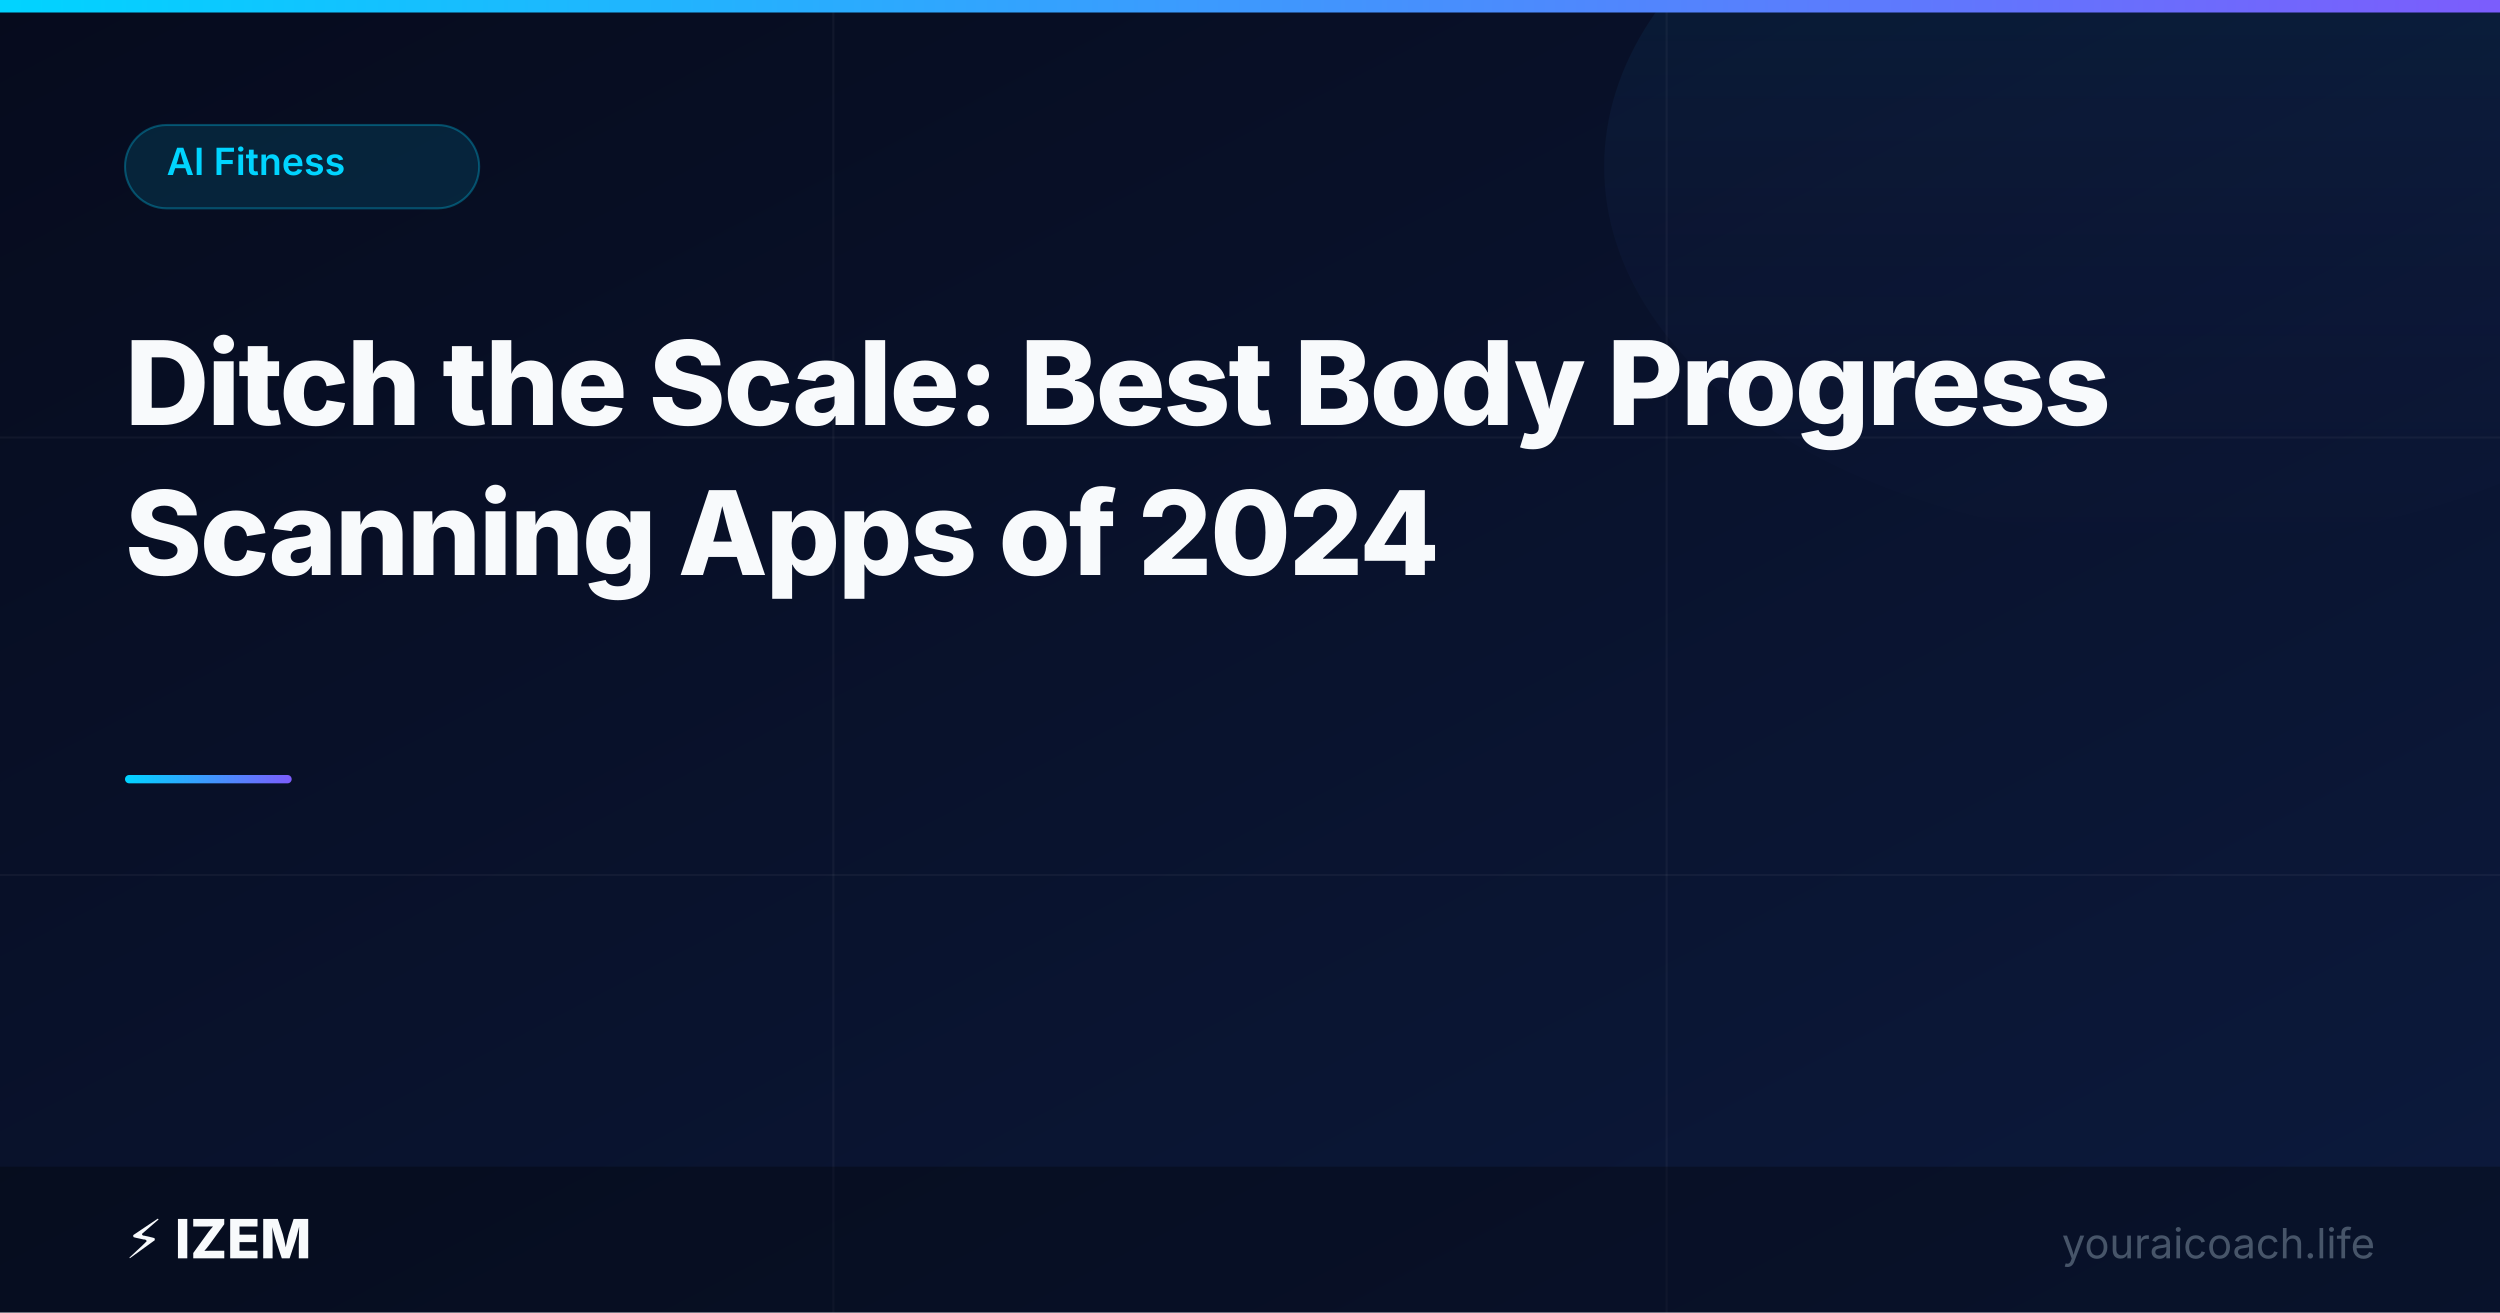
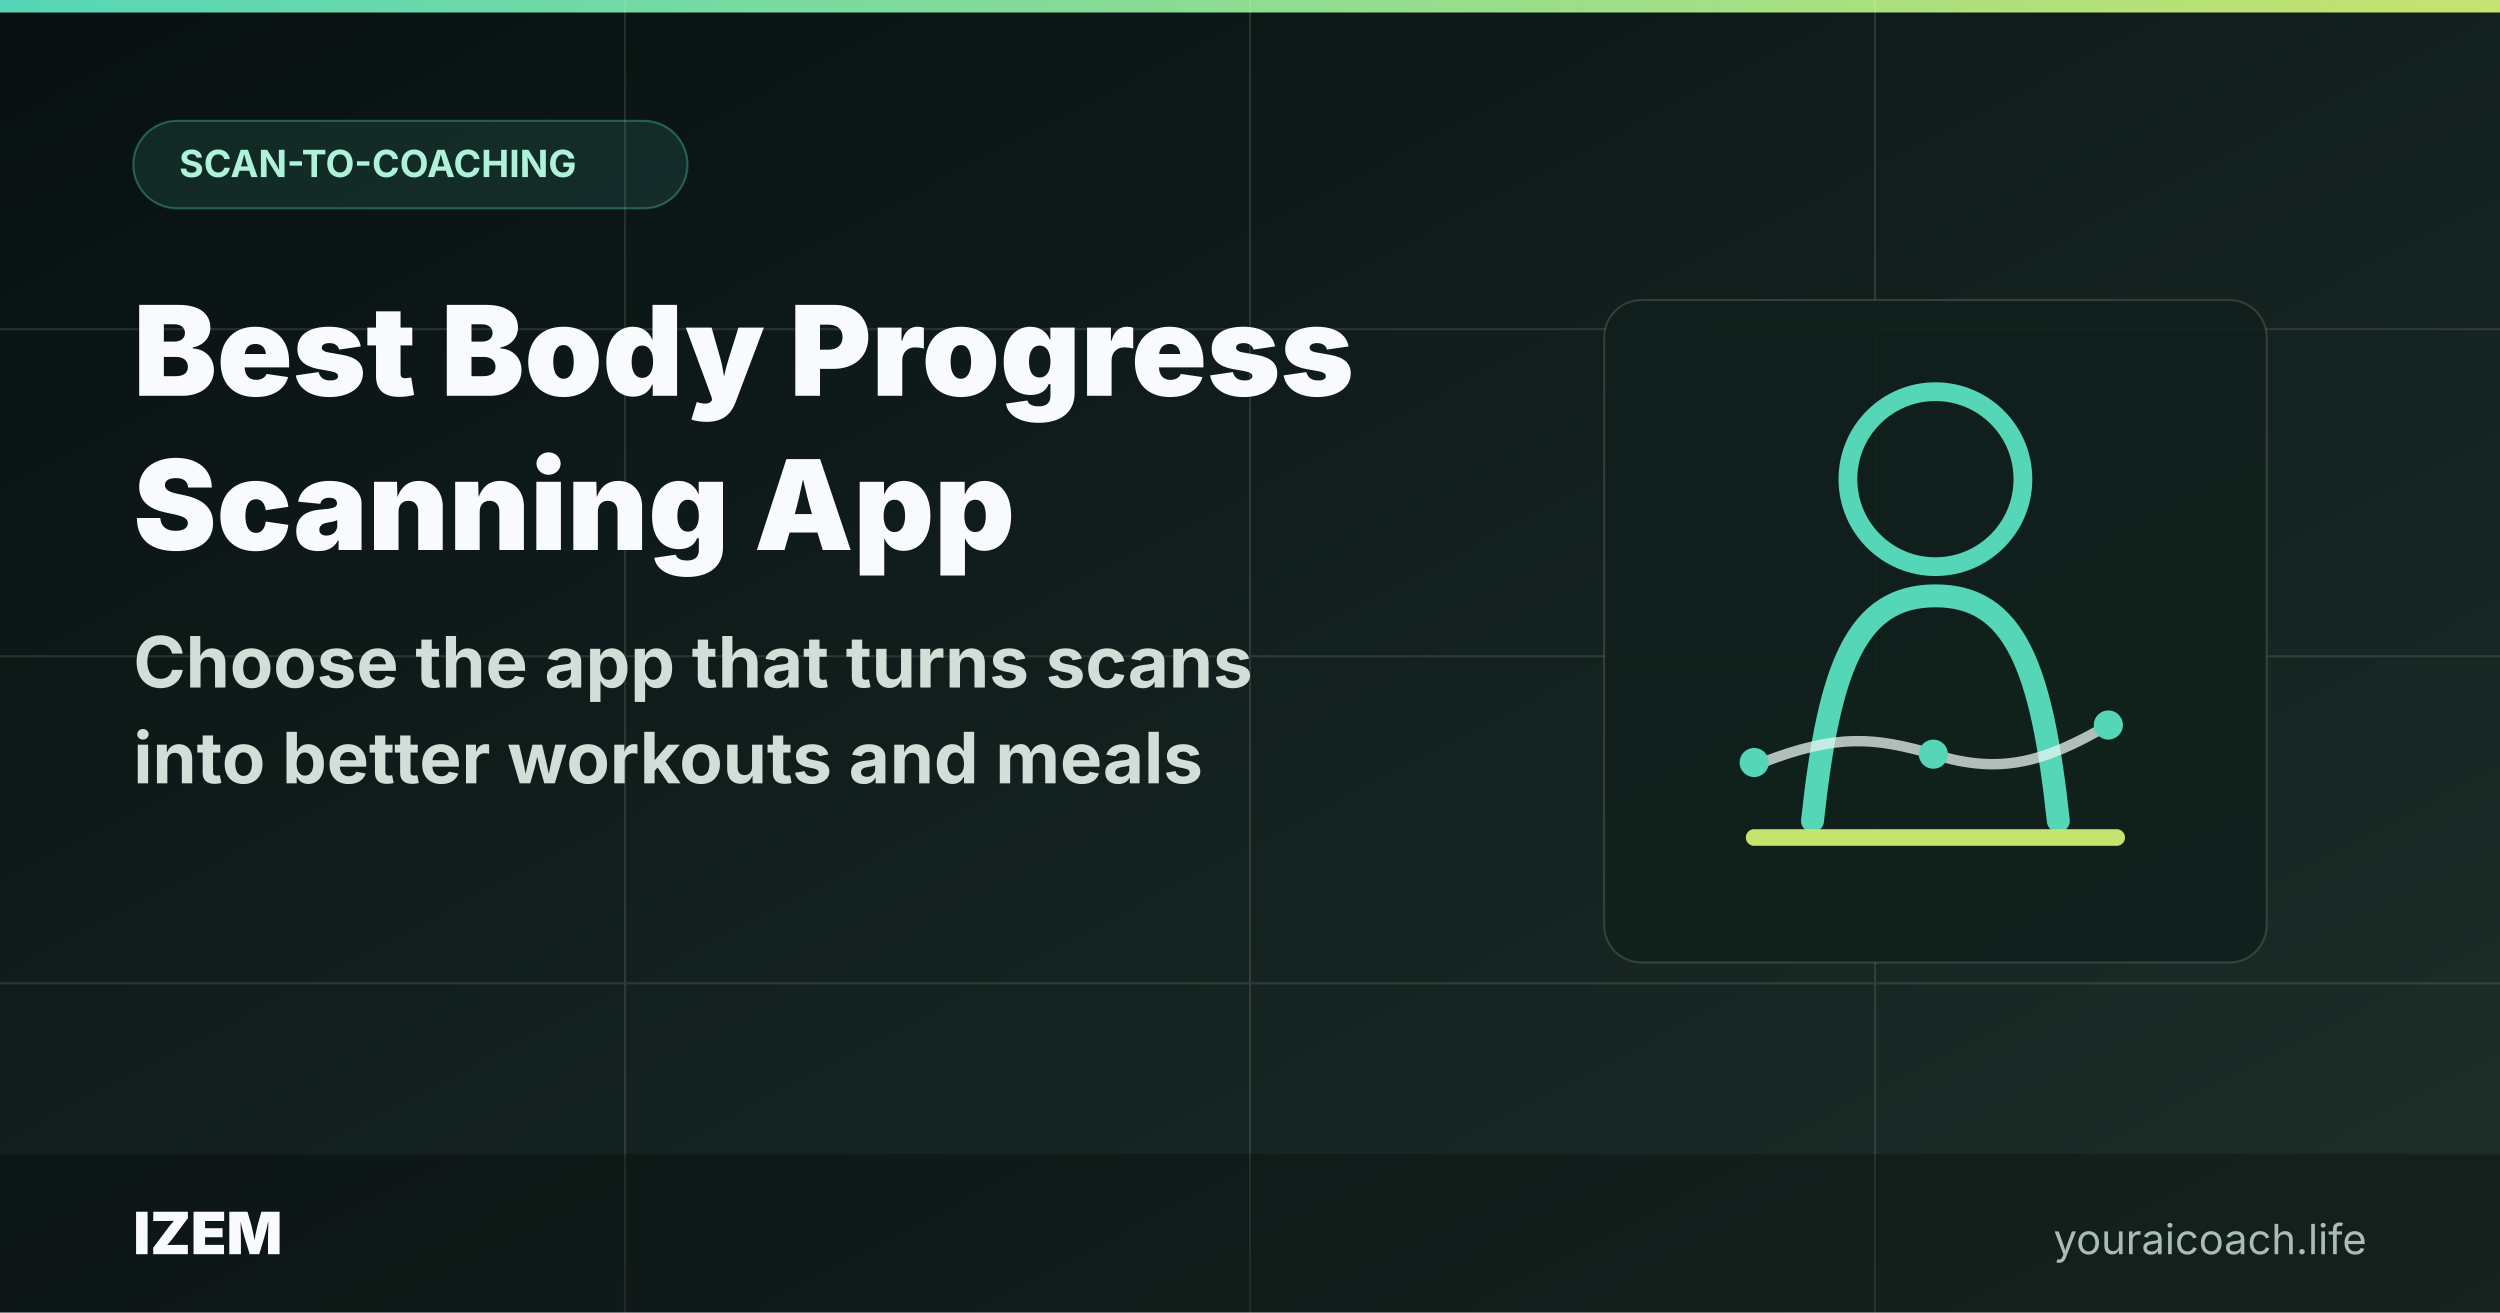
- <svg xmlns="http://www.w3.org/2000/svg" width="1200" height="630" viewBox="0 0 1200 630">
+ <svg xmlns="http://www.w3.org/2000/svg" width="1200" height="630" viewBox="0 0 1200 630" role="img" aria-labelledby="title desc">
  <defs>
    <linearGradient id="bg" x1="0%" y1="0%" x2="100%" y2="100%">
-       <stop offset="0%" style="stop-color:#060B1D" />
-       <stop offset="100%" style="stop-color:#0C1A3D" />
+       <stop offset="0%" stop-color="#07100F" />
+       <stop offset="55%" stop-color="#13211F" />
+       <stop offset="100%" stop-color="#1E2F29" />
    </linearGradient>
    <linearGradient id="accent" x1="0%" y1="0%" x2="100%" y2="0%">
-       <stop offset="0%" style="stop-color:#00D4FF" />
-       <stop offset="100%" style="stop-color:#7C5CFC" />
-     </linearGradient>
-     <linearGradient id="glow" x1="0%" y1="0%" x2="0%" y2="100%">
-       <stop offset="0%" style="stop-color:#00D4FF;stop-opacity:0.15" />
-       <stop offset="100%" style="stop-color:#7C5CFC;stop-opacity:0" />
+       <stop offset="0%" stop-color="#55D6B7" />
+       <stop offset="100%" stop-color="#C6E36D" />
    </linearGradient>
  </defs>
  <rect width="1200" height="630" fill="url(#bg)" />
-   <ellipse cx="1050" cy="80" rx="280" ry="180" fill="url(#glow)" opacity="0.6" />
-   <line x1="0" y1="210" x2="1200" y2="210" stroke="rgba(255,255,255,0.04)" stroke-width="1" />
-   <line x1="0" y1="420" x2="1200" y2="420" stroke="rgba(255,255,255,0.04)" stroke-width="1" />
-   <line x1="400" y1="0" x2="400" y2="630" stroke="rgba(255,255,255,0.04)" stroke-width="1" />
-   <line x1="800" y1="0" x2="800" y2="630" stroke="rgba(255,255,255,0.04)" stroke-width="1" />
  <rect x="0" y="0" width="1200" height="6" fill="url(#accent)" />
-   <rect x="60" y="60" width="170" height="40" rx="20" fill="rgba(0,212,255,0.12)" stroke="rgba(0,212,255,0.3)" stroke-width="1" />
-   <text x="80" y="84" font-family="system-ui,-apple-system,sans-serif" font-size="18" font-weight="600" fill="#00D4FF">AI Fitness</text>
-   <text x="60" y="204" font-family="system-ui,-apple-system,sans-serif" font-size="56" font-weight="800" fill="#F8FAFC" letter-spacing="-1">Ditch the Scale: Best Body Progress</text>
-   <text x="60" y="276" font-family="system-ui,-apple-system,sans-serif" font-size="56" font-weight="800" fill="#F8FAFC" letter-spacing="-1">Scanning Apps of 2024</text>
-   <rect x="0" y="560" width="1200" height="70" fill="rgba(0,0,0,0.3)" />
-   <text x="60" y="604" font-family="system-ui,-apple-system,sans-serif" font-size="26" font-weight="800" fill="#F8FAFC">⚡ IZEM</text>
-   <text x="1140" y="604" font-family="system-ui,-apple-system,sans-serif" font-size="20" fill="#475569" text-anchor="end">youraicoach.life</text>
-   <rect x="60" y="372" width="80" height="4" rx="2" fill="url(#accent)" />
+   <g opacity="0.12" stroke="#EAF6F1" stroke-width="1">
+     <path d="M0 158H1200" />
+     <path d="M0 315H1200" />
+     <path d="M0 472H1200" />
+     <path d="M300 0V630" />
+     <path d="M600 0V630" />
+     <path d="M900 0V630" />
+   </g>
+   <rect x="64" y="58" width="266" height="42" rx="21" fill="rgba(85,214,183,0.12)" stroke="rgba(85,214,183,0.35)" />
+   <text x="86" y="85" font-family="system-ui,-apple-system,BlinkMacSystemFont,Segoe UI,sans-serif" font-size="18" font-weight="700" fill="#AEF2D9">SCAN-TO-COACHING</text>
+   <text x="64" y="190" font-family="system-ui,-apple-system,BlinkMacSystemFont,Segoe UI,sans-serif" font-size="60" font-weight="850" fill="#F8FAFC">Best Body Progress</text>
+   <text x="64" y="264" font-family="system-ui,-apple-system,BlinkMacSystemFont,Segoe UI,sans-serif" font-size="60" font-weight="850" fill="#F8FAFC">Scanning App</text>
+   <text x="64" y="330" font-family="system-ui,-apple-system,BlinkMacSystemFont,Segoe UI,sans-serif" font-size="34" font-weight="650" fill="#D2DED8">Choose the app that turns scans</text>
+   <text x="64" y="376" font-family="system-ui,-apple-system,BlinkMacSystemFont,Segoe UI,sans-serif" font-size="34" font-weight="650" fill="#D2DED8">into better workouts and meals</text>
+   <g transform="translate(770 144)">
+     <rect x="0" y="0" width="318" height="318" rx="18" fill="rgba(16,32,27,0.9)" stroke="rgba(255,255,255,0.14)" />
+     <circle cx="159" cy="86" r="42" fill="none" stroke="#55D6B7" stroke-width="9" />
+     <path d="M100 250C108 176 121 142 159 142C197 142 210 176 218 250" fill="none" stroke="#55D6B7" stroke-width="11" stroke-linecap="round" />
+     <path d="M72 258H246" stroke="#C6E36D" stroke-width="8" stroke-linecap="round" />
+     <path d="M76 222C112 208 130 210 158 218C190 228 211 222 242 204" fill="none" stroke="#EAF6F1" stroke-width="5" stroke-linecap="round" opacity="0.74" />
+     <g fill="#55D6B7">
+       <circle cx="72" cy="222" r="7" />
+       <circle cx="158" cy="218" r="7" />
+       <circle cx="242" cy="204" r="7" />
+     </g>
+   </g>
+   <rect x="0" y="554" width="1200" height="76" fill="rgba(0,0,0,0.28)" />
+   <text x="64" y="602" font-family="system-ui,-apple-system,BlinkMacSystemFont,Segoe UI,sans-serif" font-size="28" font-weight="850" fill="#F8FAFC">IZEM</text>
+   <text x="1136" y="602" font-family="system-ui,-apple-system,BlinkMacSystemFont,Segoe UI,sans-serif" font-size="20" fill="#A9BDB5" text-anchor="end">youraicoach.life</text>
</svg>
